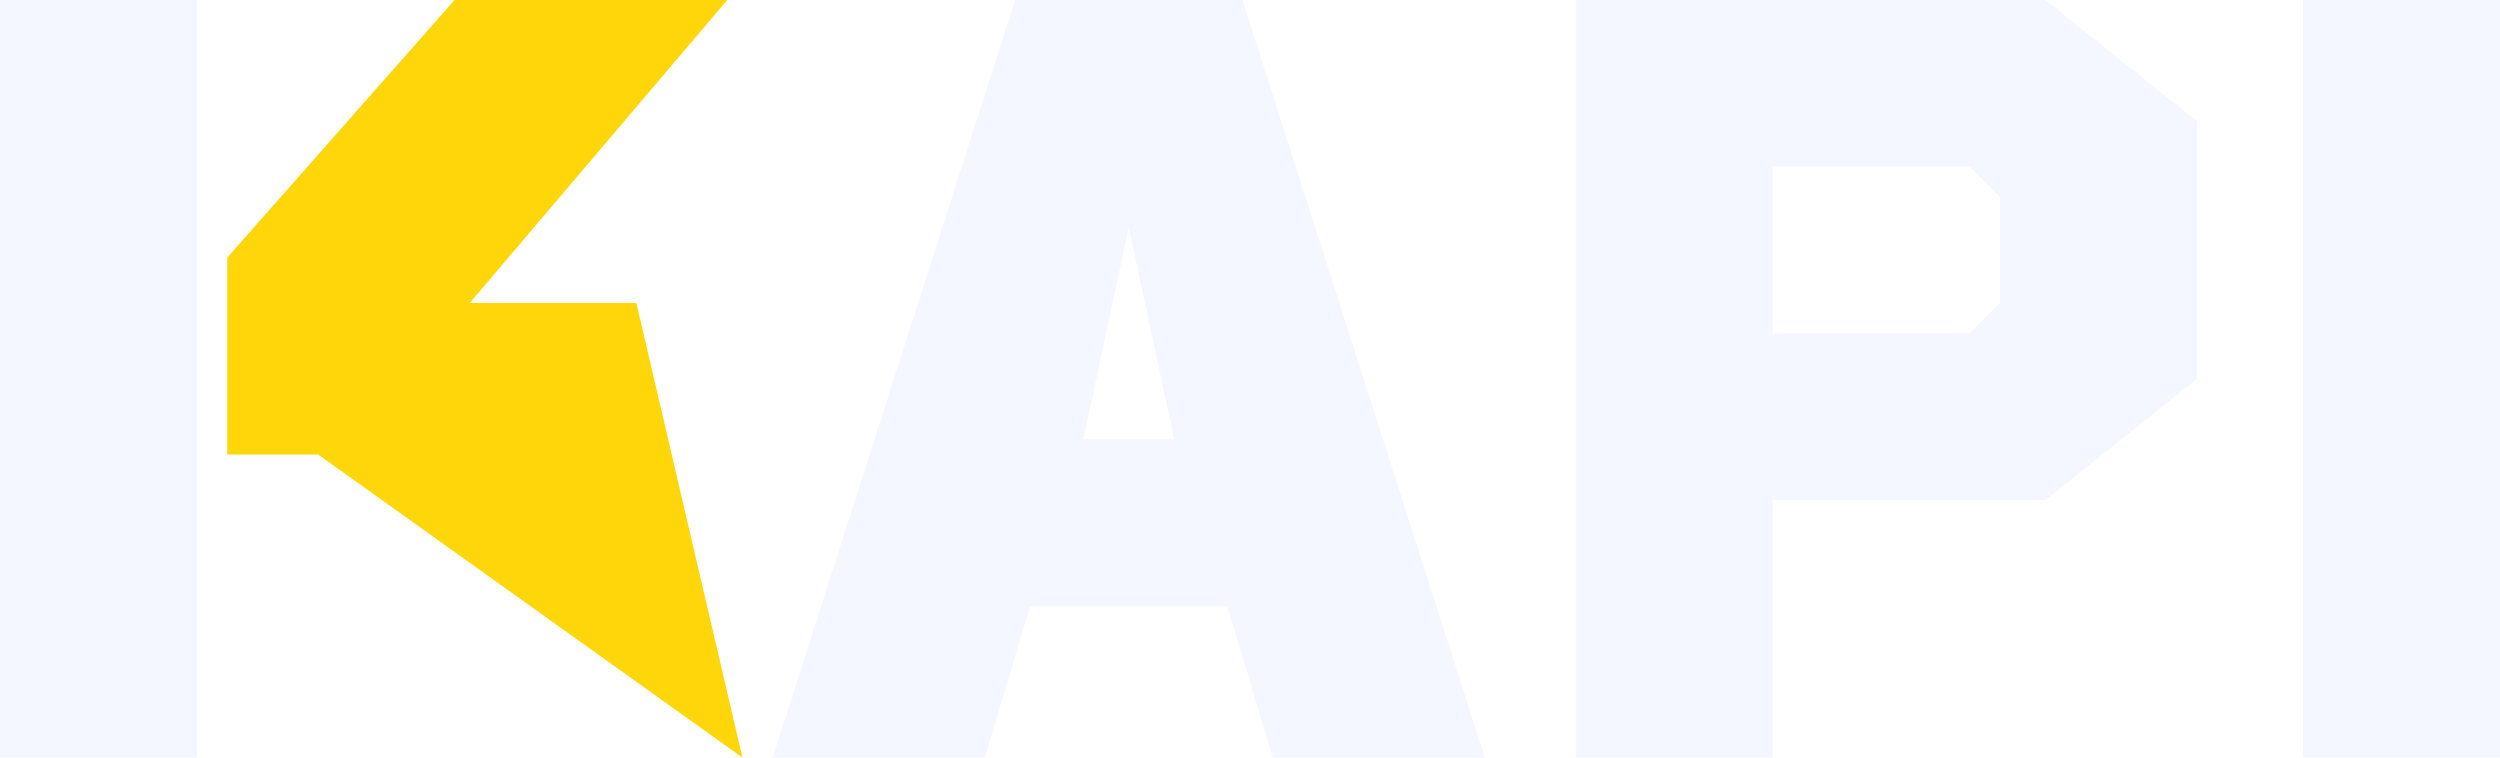
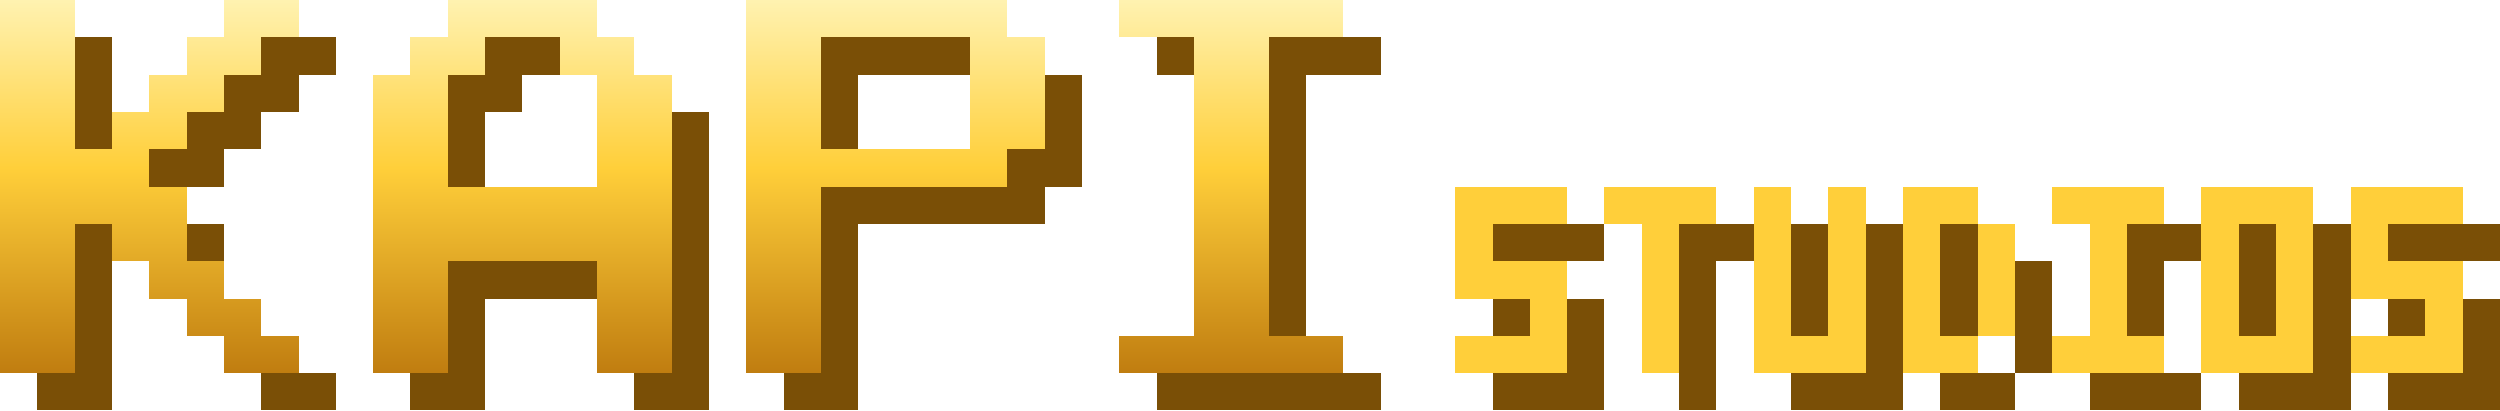
- <svg xmlns="http://www.w3.org/2000/svg" viewBox="0 0 330 100" width="100%" height="100%">
-   <g fill="#f4f7ff">
-     <path d="M0 0 H26 V100 H0 Z" />
-     <path fill-rule="evenodd" transform="translate(102 0)" d="M0 100 L32 0 H62 L94 100 H66 L60 80 H34 L28 100 Z M41 58 H53 L47 30 Z" />
-     <path fill-rule="evenodd" transform="translate(208 0)" d="M0 0 H62 L82 16 V50 L62 66 H26 V100 H0 Z M26 22 V44 H52 L56 40 V26 L52 22 Z" />
-     <path transform="translate(304 0)" d="M0 0 H26 V100 H0 Z" />
-   </g>
-   <path fill="#ffd60a" d="M30 34 L60 0 H96 L62 40 H84 L98 100 L42 60 H30 Z" />
+ <svg xmlns="http://www.w3.org/2000/svg" viewBox="0 0 67 11" width="134" height="22" shape-rendering="crispEdges">
+   <defs>
+     <linearGradient id="g" x1="0" y1="0" x2="0" y2="1">
+       <stop offset="0" stop-color="#fff2b0" />
+       <stop offset=".45" stop-color="#ffcf3a" />
+       <stop offset="1" stop-color="#c07d10" />
+     </linearGradient>
+   </defs>
+   <path d="M0 0 h2 v1 h-2 Z M6 0 h2 v1 h-2 Z M0 1 h2 v1 h-2 Z M5 1 h2 v1 h-2 Z M0 2 h2 v1 h-2 Z M4 2 h2 v1 h-2 Z M0 3 h2 v1 h-2 Z M3 3 h2 v1 h-2 Z M0 4 h4 v1 h-4 Z M0 5 h5 v1 h-5 Z M0 6 h2 v1 h-2 Z M3 6 h2 v1 h-2 Z M0 7 h2 v1 h-2 Z M4 7 h2 v1 h-2 Z M0 8 h2 v1 h-2 Z M5 8 h2 v1 h-2 Z M0 9 h2 v1 h-2 Z M6 9 h2 v1 h-2 Z M12 0 h4 v1 h-4 Z M11 1 h2 v1 h-2 Z M15 1 h2 v1 h-2 Z M10 2 h2 v1 h-2 Z M16 2 h2 v1 h-2 Z M10 3 h2 v1 h-2 Z M16 3 h2 v1 h-2 Z M10 4 h2 v1 h-2 Z M16 4 h2 v1 h-2 Z M10 5 h8 v1 h-8 Z M10 6 h8 v1 h-8 Z M10 7 h2 v1 h-2 Z M16 7 h2 v1 h-2 Z M10 8 h2 v1 h-2 Z M16 8 h2 v1 h-2 Z M10 9 h2 v1 h-2 Z M16 9 h2 v1 h-2 Z M20 0 h7 v1 h-7 Z M20 1 h2 v1 h-2 Z M26 1 h2 v1 h-2 Z M20 2 h2 v1 h-2 Z M26 2 h2 v1 h-2 Z M20 3 h2 v1 h-2 Z M26 3 h2 v1 h-2 Z M20 4 h7 v1 h-7 Z M20 5 h2 v1 h-2 Z M20 6 h2 v1 h-2 Z M20 7 h2 v1 h-2 Z M20 8 h2 v1 h-2 Z M20 9 h2 v1 h-2 Z M30 0 h6 v1 h-6 Z M32 1 h2 v1 h-2 Z M32 2 h2 v1 h-2 Z M32 3 h2 v1 h-2 Z M32 4 h2 v1 h-2 Z M32 5 h2 v1 h-2 Z M32 6 h2 v1 h-2 Z M32 7 h2 v1 h-2 Z M32 8 h2 v1 h-2 Z M30 9 h6 v1 h-6 Z M39 5 h3 v1 h-3 Z M39 6 h1 v1 h-1 Z M39 7 h3 v1 h-3 Z M41 8 h1 v1 h-1 Z M39 9 h3 v1 h-3 Z M43 5 h3 v1 h-3 Z M44 6 h1 v1 h-1 Z M44 7 h1 v1 h-1 Z M44 8 h1 v1 h-1 Z M44 9 h1 v1 h-1 Z M47 5 h1 v1 h-1 Z M49 5 h1 v1 h-1 Z M47 6 h1 v1 h-1 Z M49 6 h1 v1 h-1 Z M47 7 h1 v1 h-1 Z M49 7 h1 v1 h-1 Z M47 8 h1 v1 h-1 Z M49 8 h1 v1 h-1 Z M47 9 h3 v1 h-3 Z M51 5 h2 v1 h-2 Z M51 6 h1 v1 h-1 Z M53 6 h1 v1 h-1 Z M51 7 h1 v1 h-1 Z M53 7 h1 v1 h-1 Z M51 8 h1 v1 h-1 Z M53 8 h1 v1 h-1 Z M51 9 h2 v1 h-2 Z M55 5 h3 v1 h-3 Z M56 6 h1 v1 h-1 Z M56 7 h1 v1 h-1 Z M56 8 h1 v1 h-1 Z M55 9 h3 v1 h-3 Z M59 5 h3 v1 h-3 Z M59 6 h1 v1 h-1 Z M61 6 h1 v1 h-1 Z M59 7 h1 v1 h-1 Z M61 7 h1 v1 h-1 Z M59 8 h1 v1 h-1 Z M61 8 h1 v1 h-1 Z M59 9 h3 v1 h-3 Z M63 5 h3 v1 h-3 Z M63 6 h1 v1 h-1 Z M63 7 h3 v1 h-3 Z M65 8 h1 v1 h-1 Z M63 9 h3 v1 h-3 Z " fill="#7a4f06" transform="translate(1 1)" />
+   <path d="M0 0 h2 v1 h-2 Z M6 0 h2 v1 h-2 Z M0 1 h2 v1 h-2 Z M5 1 h2 v1 h-2 Z M0 2 h2 v1 h-2 Z M4 2 h2 v1 h-2 Z M0 3 h2 v1 h-2 Z M3 3 h2 v1 h-2 Z M0 4 h4 v1 h-4 Z M0 5 h5 v1 h-5 Z M0 6 h2 v1 h-2 Z M3 6 h2 v1 h-2 Z M0 7 h2 v1 h-2 Z M4 7 h2 v1 h-2 Z M0 8 h2 v1 h-2 Z M5 8 h2 v1 h-2 Z M0 9 h2 v1 h-2 Z M6 9 h2 v1 h-2 Z M12 0 h4 v1 h-4 Z M11 1 h2 v1 h-2 Z M15 1 h2 v1 h-2 Z M10 2 h2 v1 h-2 Z M16 2 h2 v1 h-2 Z M10 3 h2 v1 h-2 Z M16 3 h2 v1 h-2 Z M10 4 h2 v1 h-2 Z M16 4 h2 v1 h-2 Z M10 5 h8 v1 h-8 Z M10 6 h8 v1 h-8 Z M10 7 h2 v1 h-2 Z M16 7 h2 v1 h-2 Z M10 8 h2 v1 h-2 Z M16 8 h2 v1 h-2 Z M10 9 h2 v1 h-2 Z M16 9 h2 v1 h-2 Z M20 0 h7 v1 h-7 Z M20 1 h2 v1 h-2 Z M26 1 h2 v1 h-2 Z M20 2 h2 v1 h-2 Z M26 2 h2 v1 h-2 Z M20 3 h2 v1 h-2 Z M26 3 h2 v1 h-2 Z M20 4 h7 v1 h-7 Z M20 5 h2 v1 h-2 Z M20 6 h2 v1 h-2 Z M20 7 h2 v1 h-2 Z M20 8 h2 v1 h-2 Z M20 9 h2 v1 h-2 Z M30 0 h6 v1 h-6 Z M32 1 h2 v1 h-2 Z M32 2 h2 v1 h-2 Z M32 3 h2 v1 h-2 Z M32 4 h2 v1 h-2 Z M32 5 h2 v1 h-2 Z M32 6 h2 v1 h-2 Z M32 7 h2 v1 h-2 Z M32 8 h2 v1 h-2 Z M30 9 h6 v1 h-6 Z " fill="url(#g)" />
+   <path d="M39 5 h3 v1 h-3 Z M39 6 h1 v1 h-1 Z M39 7 h3 v1 h-3 Z M41 8 h1 v1 h-1 Z M39 9 h3 v1 h-3 Z M43 5 h3 v1 h-3 Z M44 6 h1 v1 h-1 Z M44 7 h1 v1 h-1 Z M44 8 h1 v1 h-1 Z M44 9 h1 v1 h-1 Z M47 5 h1 v1 h-1 Z M49 5 h1 v1 h-1 Z M47 6 h1 v1 h-1 Z M49 6 h1 v1 h-1 Z M47 7 h1 v1 h-1 Z M49 7 h1 v1 h-1 Z M47 8 h1 v1 h-1 Z M49 8 h1 v1 h-1 Z M47 9 h3 v1 h-3 Z M51 5 h2 v1 h-2 Z M51 6 h1 v1 h-1 Z M53 6 h1 v1 h-1 Z M51 7 h1 v1 h-1 Z M53 7 h1 v1 h-1 Z M51 8 h1 v1 h-1 Z M53 8 h1 v1 h-1 Z M51 9 h2 v1 h-2 Z M55 5 h3 v1 h-3 Z M56 6 h1 v1 h-1 Z M56 7 h1 v1 h-1 Z M56 8 h1 v1 h-1 Z M55 9 h3 v1 h-3 Z M59 5 h3 v1 h-3 Z M59 6 h1 v1 h-1 Z M61 6 h1 v1 h-1 Z M59 7 h1 v1 h-1 Z M61 7 h1 v1 h-1 Z M59 8 h1 v1 h-1 Z M61 8 h1 v1 h-1 Z M59 9 h3 v1 h-3 Z M63 5 h3 v1 h-3 Z M63 6 h1 v1 h-1 Z M63 7 h3 v1 h-3 Z M65 8 h1 v1 h-1 Z M63 9 h3 v1 h-3 Z " fill="#ffcf3a" />
</svg>
